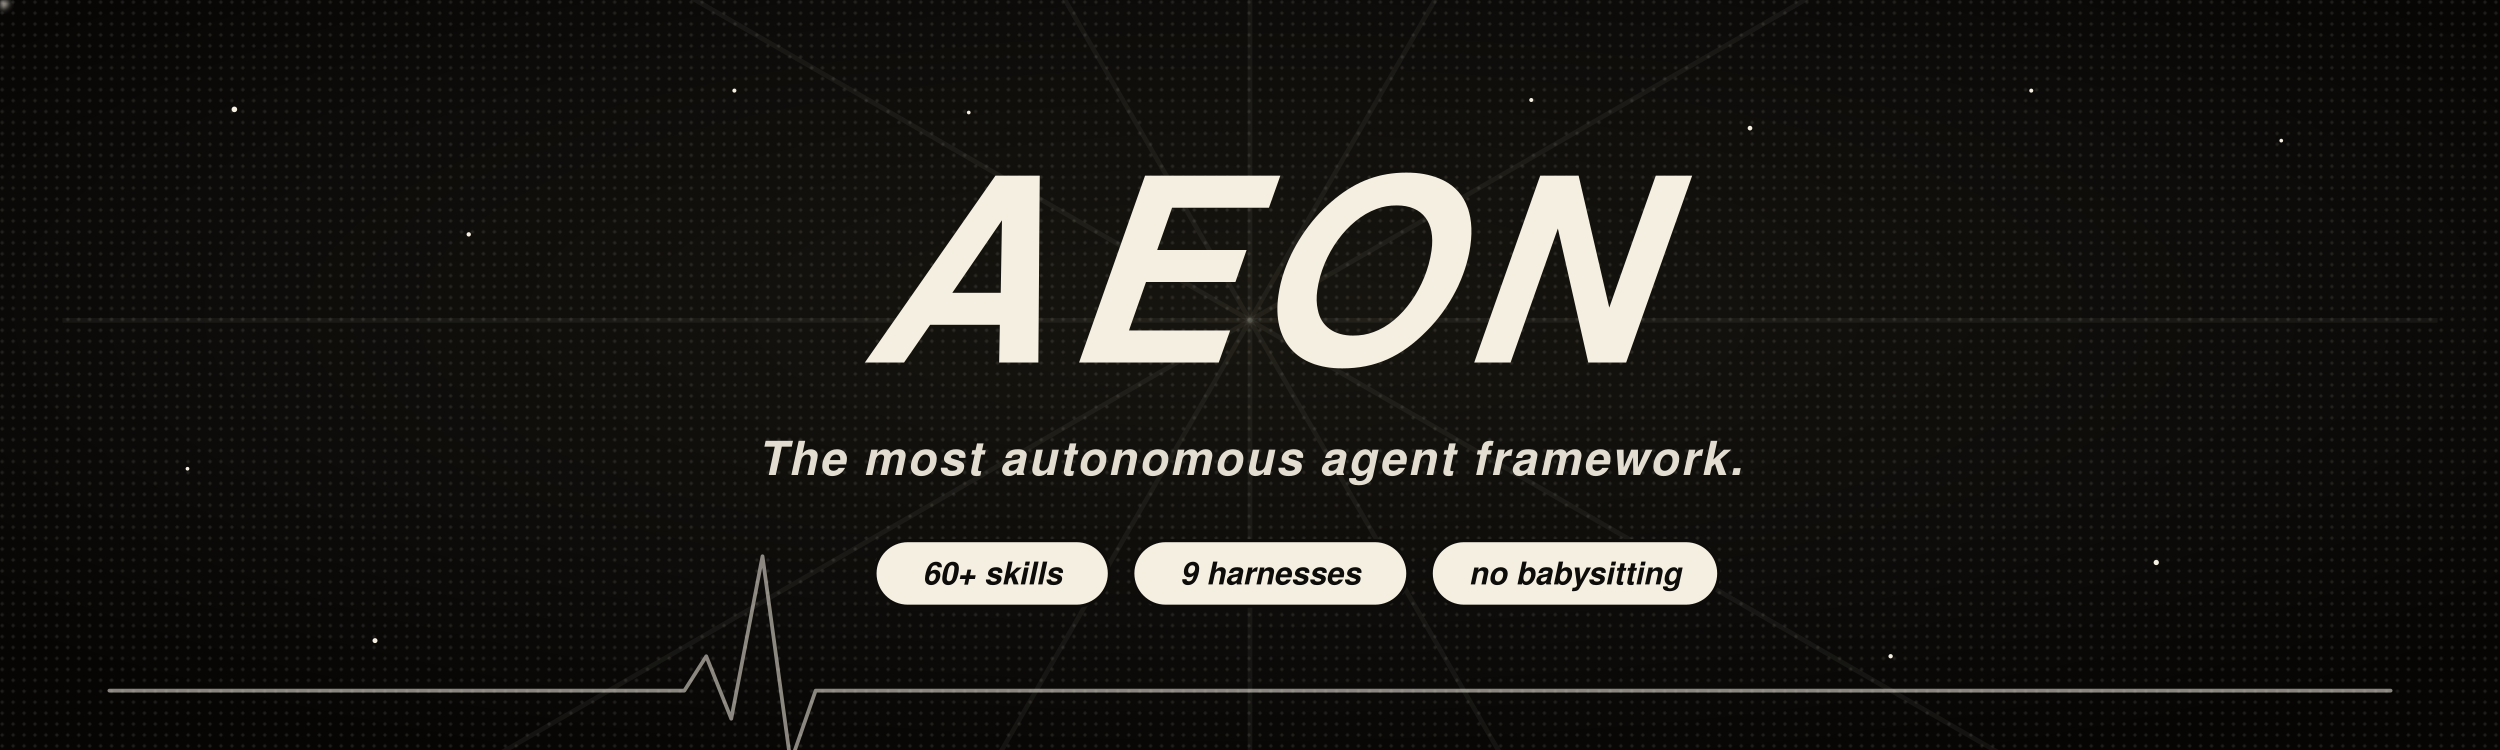
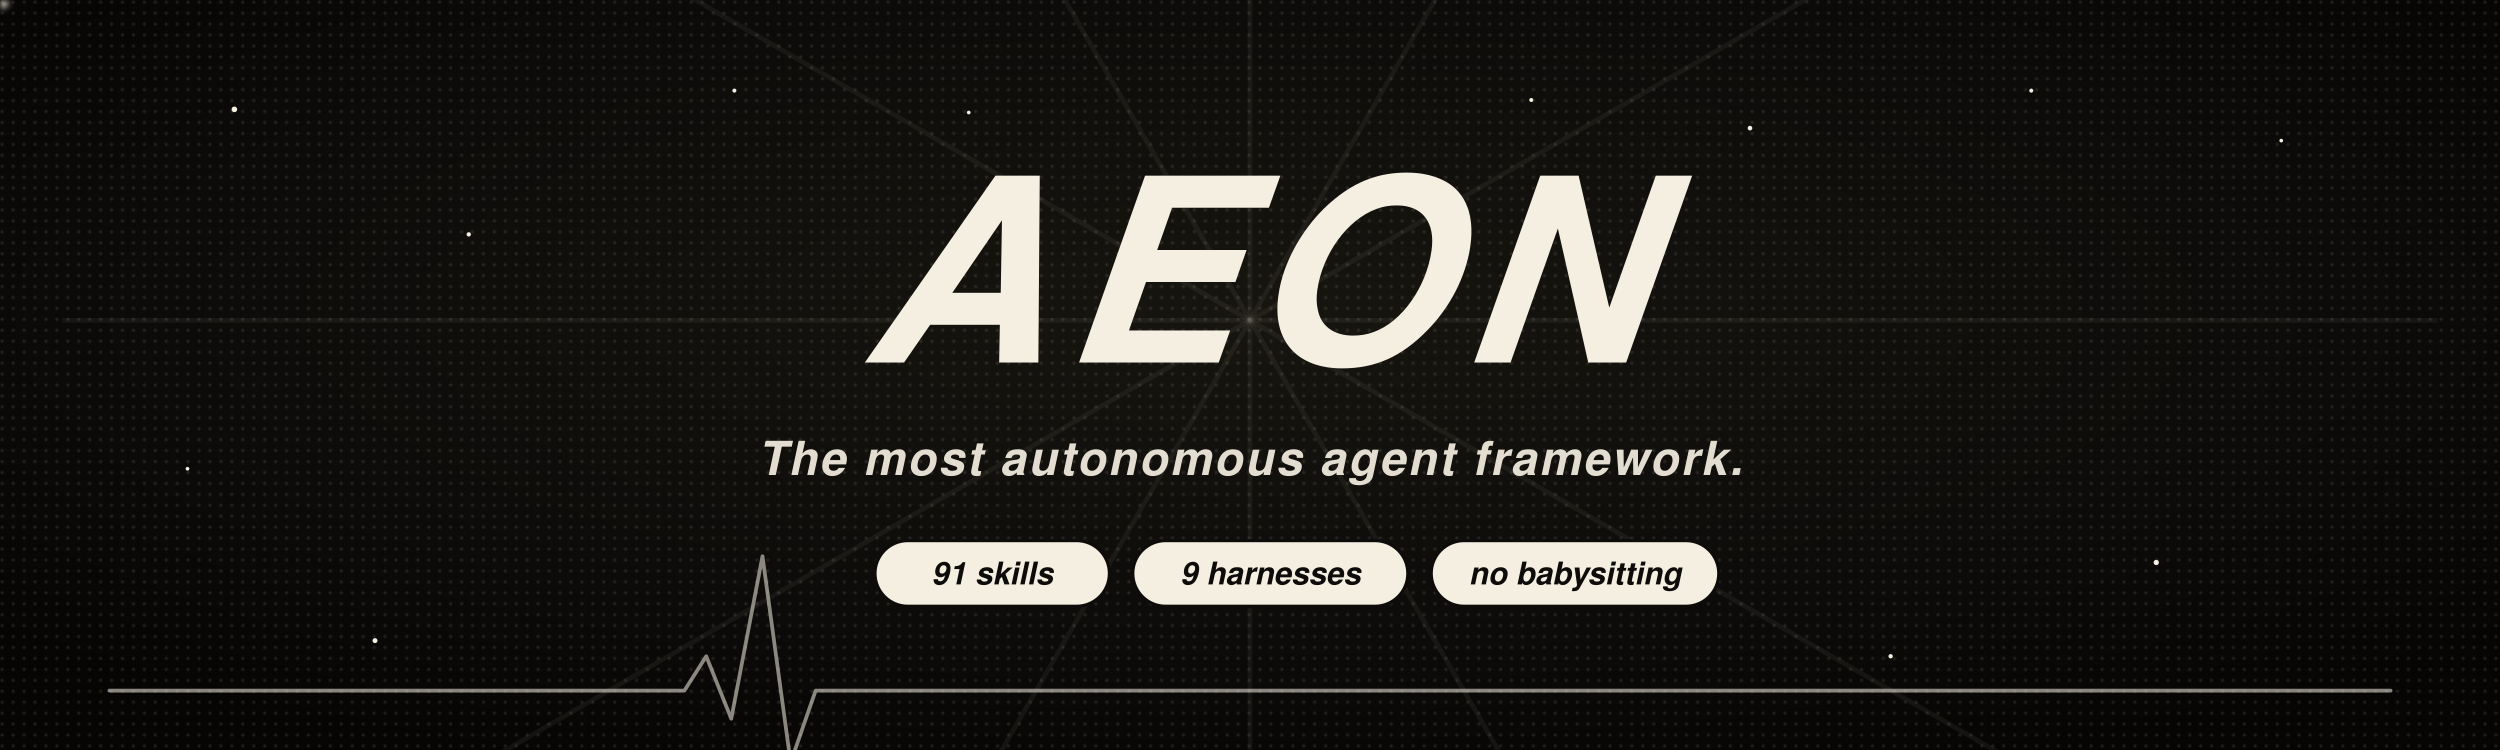
<svg xmlns="http://www.w3.org/2000/svg" viewBox="0 0 1600 480" width="1600" height="480" role="img" aria-label="AEON — the most autonomous agent framework">
  <defs>
    <pattern id="halftone" width="7" height="7" patternUnits="userSpaceOnUse">
      <circle cx="1.4" cy="1.4" r="1.1" fill="#F4EFE1" />
    </pattern>
    <radialGradient id="vig" cx="50%" cy="42%" r="66%">
      <stop offset="0%" stop-color="#17150f" />
      <stop offset="60%" stop-color="#0d0c0a" />
      <stop offset="100%" stop-color="#060504" />
    </radialGradient>
    <filter id="soft" x="-30%" y="-30%" width="160%" height="160%">
      <feGaussianBlur stdDeviation="2.2" />
    </filter>
    <style>
      @keyframes spin{from{transform:rotate(0deg)}to{transform:rotate(360deg)}}
      .rays{transform-box:fill-box;transform-origin:center;animation:spin 70s linear infinite}
    </style>
  </defs>
  <rect width="1600" height="480" fill="url(#vig)" />
  <rect width="1600" height="480" fill="url(#halftone)" opacity="0.10" />
  <g class="rays" transform="translate(800,205)">
    <g stroke="#F4EFE1" stroke-opacity="0.055" stroke-width="3">
      <line x1="0" y1="0" x2="760" y2="0" />
      <line x1="0" y1="0" x2="658" y2="380" />
      <line x1="0" y1="0" x2="380" y2="658" />
      <line x1="0" y1="0" x2="0" y2="760" />
      <line x1="0" y1="0" x2="-380" y2="658" />
      <line x1="0" y1="0" x2="-658" y2="380" />
      <line x1="0" y1="0" x2="-760" y2="0" />
      <line x1="0" y1="0" x2="-658" y2="-380" />
      <line x1="0" y1="0" x2="-380" y2="-658" />
      <line x1="0" y1="0" x2="0" y2="-760" />
      <line x1="0" y1="0" x2="380" y2="-658" />
      <line x1="0" y1="0" x2="658" y2="-380" />
    </g>
  </g>
  <g fill="#F4EFE1">
    <circle cx="150" cy="70" r="1.8">
      <animate attributeName="opacity" values="0.2;1;0.2" dur="3.1s" repeatCount="indefinite" />
    </circle>
    <circle cx="470" cy="58" r="1.3">
      <animate attributeName="opacity" values="0.15;0.8;0.15" dur="4.3s" repeatCount="indefinite" />
    </circle>
    <circle cx="300" cy="150" r="1.4">
      <animate attributeName="opacity" values="0.15;0.85;0.15" dur="5.0s" repeatCount="indefinite" />
    </circle>
    <circle cx="120" cy="300" r="1.2">
      <animate attributeName="opacity" values="0.2;0.7;0.2" dur="4.6s" repeatCount="indefinite" />
    </circle>
    <circle cx="240" cy="410" r="1.6">
      <animate attributeName="opacity" values="0.2;0.9;0.2" dur="3.7s" repeatCount="indefinite" />
    </circle>
    <circle cx="620" cy="72" r="1.2">
      <animate attributeName="opacity" values="0.15;0.75;0.15" dur="4.8s" repeatCount="indefinite" />
    </circle>
    <circle cx="980" cy="64" r="1.3">
      <animate attributeName="opacity" values="0.2;0.9;0.2" dur="3.6s" repeatCount="indefinite" />
    </circle>
    <circle cx="1120" cy="82" r="1.5">
      <animate attributeName="opacity" values="0.2;0.95;0.2" dur="3.4s" repeatCount="indefinite" />
    </circle>
    <circle cx="1300" cy="58" r="1.3">
      <animate attributeName="opacity" values="0.15;0.8;0.15" dur="4.1s" repeatCount="indefinite" />
    </circle>
    <circle cx="1460" cy="90" r="1.2">
      <animate attributeName="opacity" values="0.15;0.7;0.15" dur="5.2s" repeatCount="indefinite" />
    </circle>
    <circle cx="1380" cy="360" r="1.7">
      <animate attributeName="opacity" values="0.2;1;0.2" dur="3.9s" repeatCount="indefinite" />
    </circle>
    <circle cx="1210" cy="420" r="1.4">
      <animate attributeName="opacity" values="0.2;0.85;0.2" dur="4.4s" repeatCount="indefinite" />
    </circle>
  </g>
  <g transform="translate(800,232)">
    <text x="0" y="0" text-anchor="middle" transform="skewX(-8)" font-family="'Arial Black','Helvetica Neue',Helvetica,Arial,sans-serif" font-weight="900" font-style="italic" font-size="164" letter-spacing="10" fill="#F4EFE1">AEON</text>
  </g>
  <text x="800" y="304" text-anchor="middle" font-family="'Arial Black','Helvetica Neue',Helvetica,Arial,sans-serif" font-weight="800" font-style="italic" font-size="30" letter-spacing="1.5" fill="#F4EFE1" fill-opacity="0.92">The most autonomous agent framework.</text>
  <g font-family="'Arial Black','Helvetica Neue',Helvetica,Arial,sans-serif" font-weight="800" font-style="italic" font-size="20" fill="#0d0c0a">
    <g transform="translate(560,346)">
      <rect x="0" y="0" width="150" height="42" rx="21" fill="#F4EFE1" stroke="#0d0c0a" stroke-width="2" />
-       <text x="75" y="28" text-anchor="middle">60+ skills</text>
+       <text x="75" y="28" text-anchor="middle">91 skills</text>
    </g>
    <g transform="translate(725,346)">
      <rect x="0" y="0" width="176" height="42" rx="21" fill="#F4EFE1" stroke="#0d0c0a" stroke-width="2" />
      <text x="88" y="28" text-anchor="middle">9 harnesses</text>
    </g>
    <g transform="translate(916,346)">
      <rect x="0" y="0" width="184" height="42" rx="21" fill="#F4EFE1" stroke="#0d0c0a" stroke-width="2" />
      <text x="92" y="28" text-anchor="middle">no babysitting</text>
    </g>
  </g>
  <path id="beat" d="M70 442 H438 l14 -22 l16 40 l20 -104 l18 132 l16 -46 H1530" fill="none" stroke="#F4EFE1" stroke-opacity="0.55" stroke-width="2.4" stroke-linejoin="round" stroke-linecap="round" />
  <circle r="5.5" fill="#F4EFE1" filter="url(#soft)">
    <animateMotion dur="3.4s" repeatCount="indefinite" rotate="auto">
      <mpath href="#beat" />
    </animateMotion>
  </circle>
</svg>
